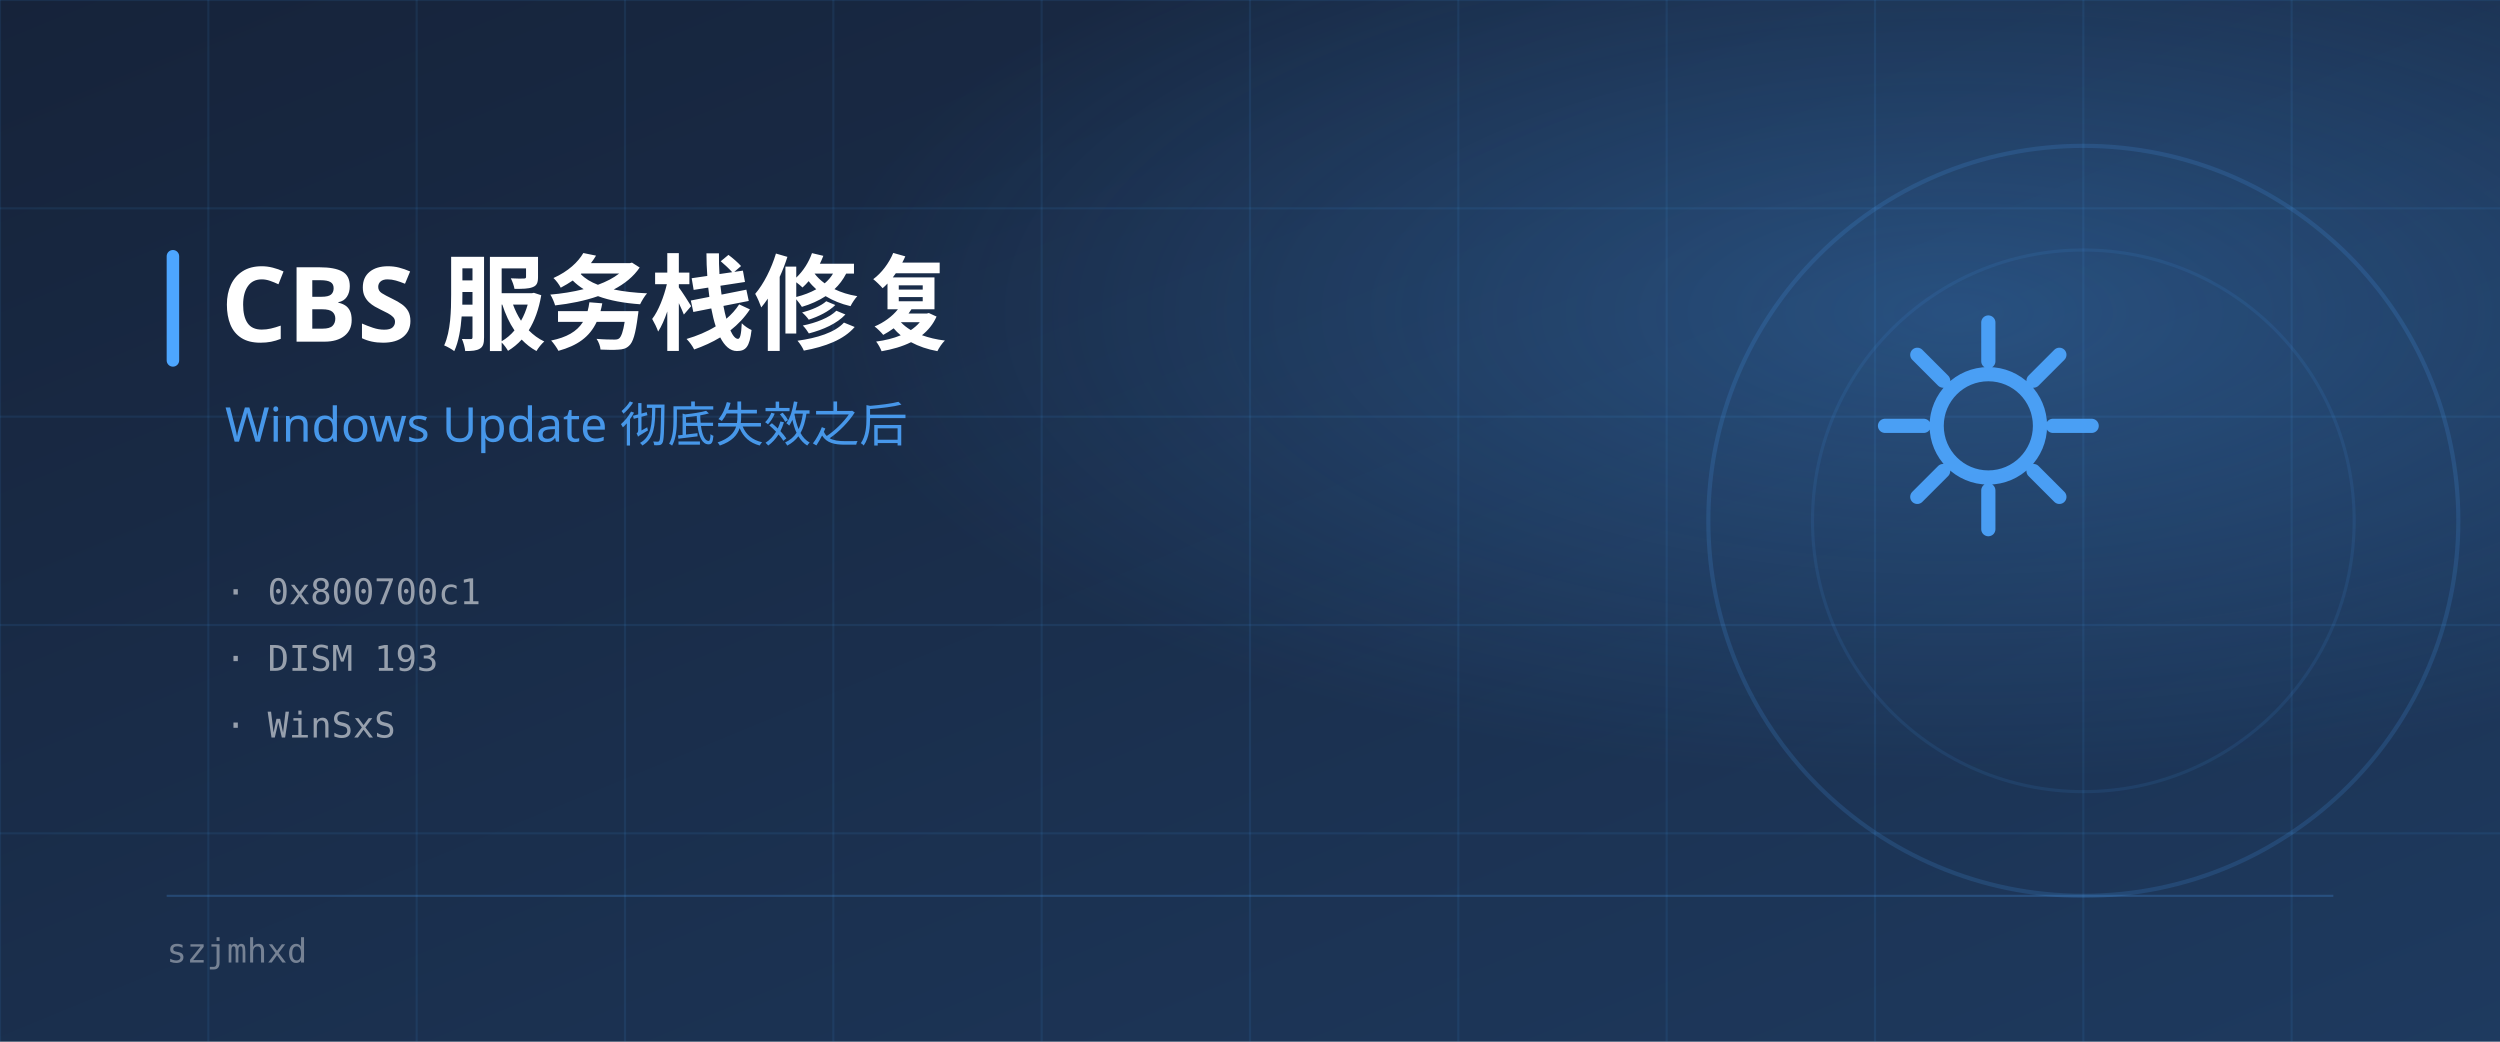
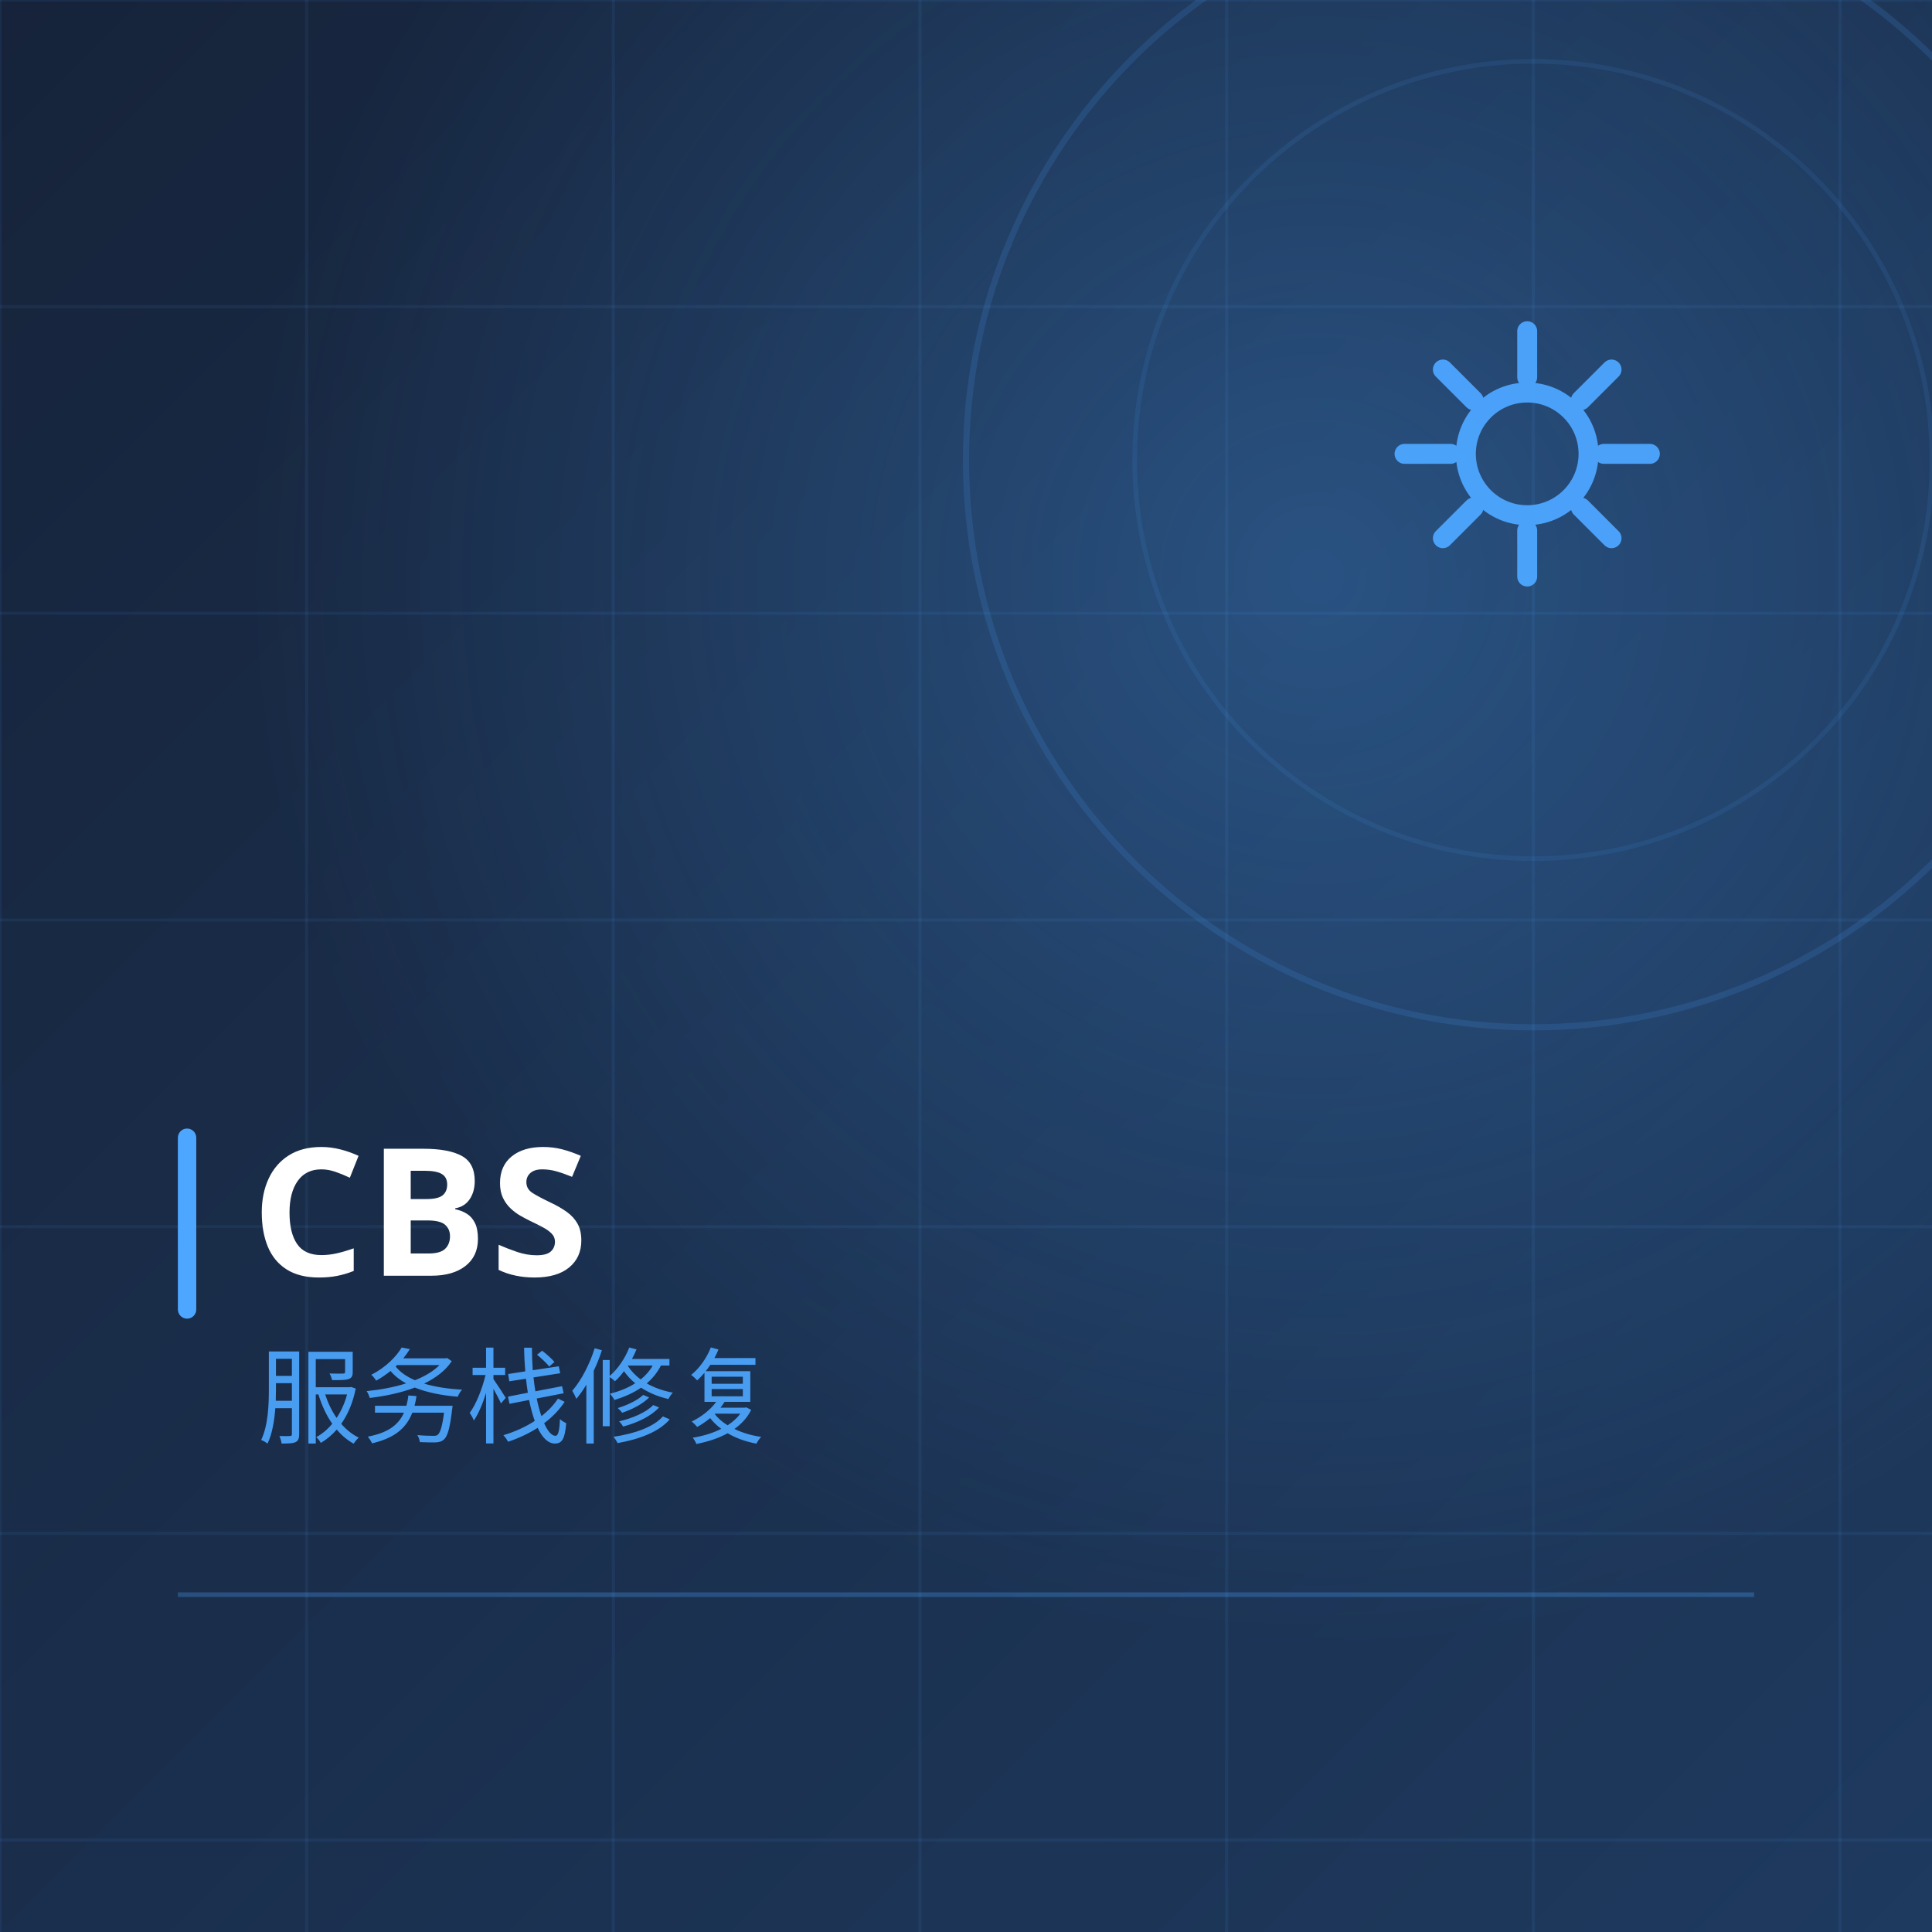
- <svg xmlns="http://www.w3.org/2000/svg" width="1200" height="500" viewBox="0 0 1200 500" font-family="Microsoft YaHei, PingFang SC, sans-serif">
+ <svg xmlns="http://www.w3.org/2000/svg" width="630" height="630" viewBox="0 0 630 630" font-family="Microsoft YaHei, PingFang SC, sans-serif">
  <defs>
    <linearGradient id="bg" x1="0" y1="0" x2="1" y2="1">
      <stop offset="0%" stop-color="#16233a" />
      <stop offset="100%" stop-color="#1e3a5f" />
    </linearGradient>
-     <radialGradient id="glow" cx="78%" cy="30%" r="45%">
-       <stop offset="0%" stop-color="#4da6ff" stop-opacity="0.28" />
+     <radialGradient id="glow" cx="68%" cy="30%" r="55%">
+       <stop offset="0%" stop-color="#4da6ff" stop-opacity="0.30" />
      <stop offset="100%" stop-color="#4da6ff" stop-opacity="0" />
    </radialGradient>
  </defs>
-   <rect width="1200" height="500" fill="url(#bg)" />
-   <rect width="1200" height="500" fill="url(#glow)" />
-   <g stroke="#4da6ff" stroke-opacity="0.09" stroke-width="1">
-     <line x1="0" y1="0" x2="0" y2="500" />
-     <line x1="100" y1="0" x2="100" y2="500" />
-     <line x1="200" y1="0" x2="200" y2="500" />
-     <line x1="300" y1="0" x2="300" y2="500" />
-     <line x1="400" y1="0" x2="400" y2="500" />
-     <line x1="500" y1="0" x2="500" y2="500" />
-     <line x1="600" y1="0" x2="600" y2="500" />
-     <line x1="700" y1="0" x2="700" y2="500" />
-     <line x1="800" y1="0" x2="800" y2="500" />
-     <line x1="900" y1="0" x2="900" y2="500" />
-     <line x1="1000" y1="0" x2="1000" y2="500" />
-     <line x1="1100" y1="0" x2="1100" y2="500" />
-     <line x1="0" y1="0" x2="1200" y2="0" />
-     <line x1="0" y1="100" x2="1200" y2="100" />
-     <line x1="0" y1="200" x2="1200" y2="200" />
-     <line x1="0" y1="300" x2="1200" y2="300" />
-     <line x1="0" y1="400" x2="1200" y2="400" />
+   <rect width="630" height="630" fill="url(#bg)" />
+   <rect width="630" height="630" fill="url(#glow)" />
+   <g stroke="#4da6ff" stroke-opacity="0.08" stroke-width="1">
+     <line x1="0" y1="0" x2="0" y2="630" />
+     <line x1="100" y1="0" x2="100" y2="630" />
+     <line x1="200" y1="0" x2="200" y2="630" />
+     <line x1="300" y1="0" x2="300" y2="630" />
+     <line x1="400" y1="0" x2="400" y2="630" />
+     <line x1="500" y1="0" x2="500" y2="630" />
+     <line x1="600" y1="0" x2="600" y2="630" />
+     <line x1="0" y1="0" x2="630" y2="0" />
+     <line x1="0" y1="100" x2="630" y2="100" />
+     <line x1="0" y1="200" x2="630" y2="200" />
+     <line x1="0" y1="300" x2="630" y2="300" />
+     <line x1="0" y1="400" x2="630" y2="400" />
+     <line x1="0" y1="500" x2="630" y2="500" />
+     <line x1="0" y1="600" x2="630" y2="600" />
  </g>
-   <circle cx="1000" cy="250" r="180" fill="none" stroke="#4da6ff" stroke-opacity="0.16" stroke-width="2" />
-   <circle cx="1000" cy="250" r="130" fill="none" stroke="#4da6ff" stroke-opacity="0.1" stroke-width="1.5" />
-   <g transform="translate(880, 130) scale(3.1)" fill="none" stroke="#4da6ff" stroke-width="2.2" stroke-linecap="round" stroke-linejoin="round" opacity="0.92">
+   <circle cx="500" cy="150" r="185" fill="none" stroke="#4da6ff" stroke-opacity="0.15" stroke-width="2" />
+   <circle cx="500" cy="150" r="130" fill="none" stroke="#4da6ff" stroke-opacity="0.10" stroke-width="1.5" />
+   <g transform="translate(438, 88) scale(2.5)" fill="none" stroke="#4da6ff" stroke-width="2.6" stroke-linecap="round" stroke-linejoin="round" opacity="0.95">
    <path d="M24 8 L24 14 M24 34 L24 40 M8 24 L14 24 M34 24 L40 24 M13 13 L17 17 M31 31 L35 35 M35 13 L31 17 M17 31 L13 35 M24 16 A8 8 0 1 0 24 32 A8 8 0 1 0 24 16" />
  </g>
  <g>
-     <rect x="80" y="120" width="6" height="56" fill="#4da6ff" rx="3" />
-     <text x="106" y="164" font-size="50" font-weight="bold" fill="#ffffff">CBS 服务栈修复</text>
-     <text x="108" y="212" font-size="23" fill="#4da6ff" opacity="0.88">Windows Update 彻底失效之后</text>
-     <g font-size="17" fill="#ffffff" opacity="0.55" font-family="Consolas, Monaco, monospace">
-       <text x="108" y="290">· 0x800700c1</text>
-       <text x="108" y="322">· DISM 193</text>
-       <text x="108" y="354">· WinSxS</text>
-     </g>
+     <rect x="58" y="368" width="6" height="62" fill="#4da6ff" rx="3" />
+     <text x="82" y="416" font-size="58" font-weight="bold" fill="#ffffff" letter-spacing="1">CBS</text>
+     <text x="84" y="468" font-size="34" fill="#4da6ff" opacity="0.92">服务栈修复</text>
  </g>
-   <line x1="80" y1="430" x2="1120" y2="430" stroke="#4da6ff" stroke-opacity="0.22" stroke-width="1" />
-   <text x="80" y="462" font-size="16" fill="#ffffff" opacity="0.4" font-family="Consolas, monospace">szjmhxd</text>
+   <line x1="58" y1="520" x2="572" y2="520" stroke="#4da6ff" stroke-opacity="0.28" stroke-width="1.5" />
</svg>
